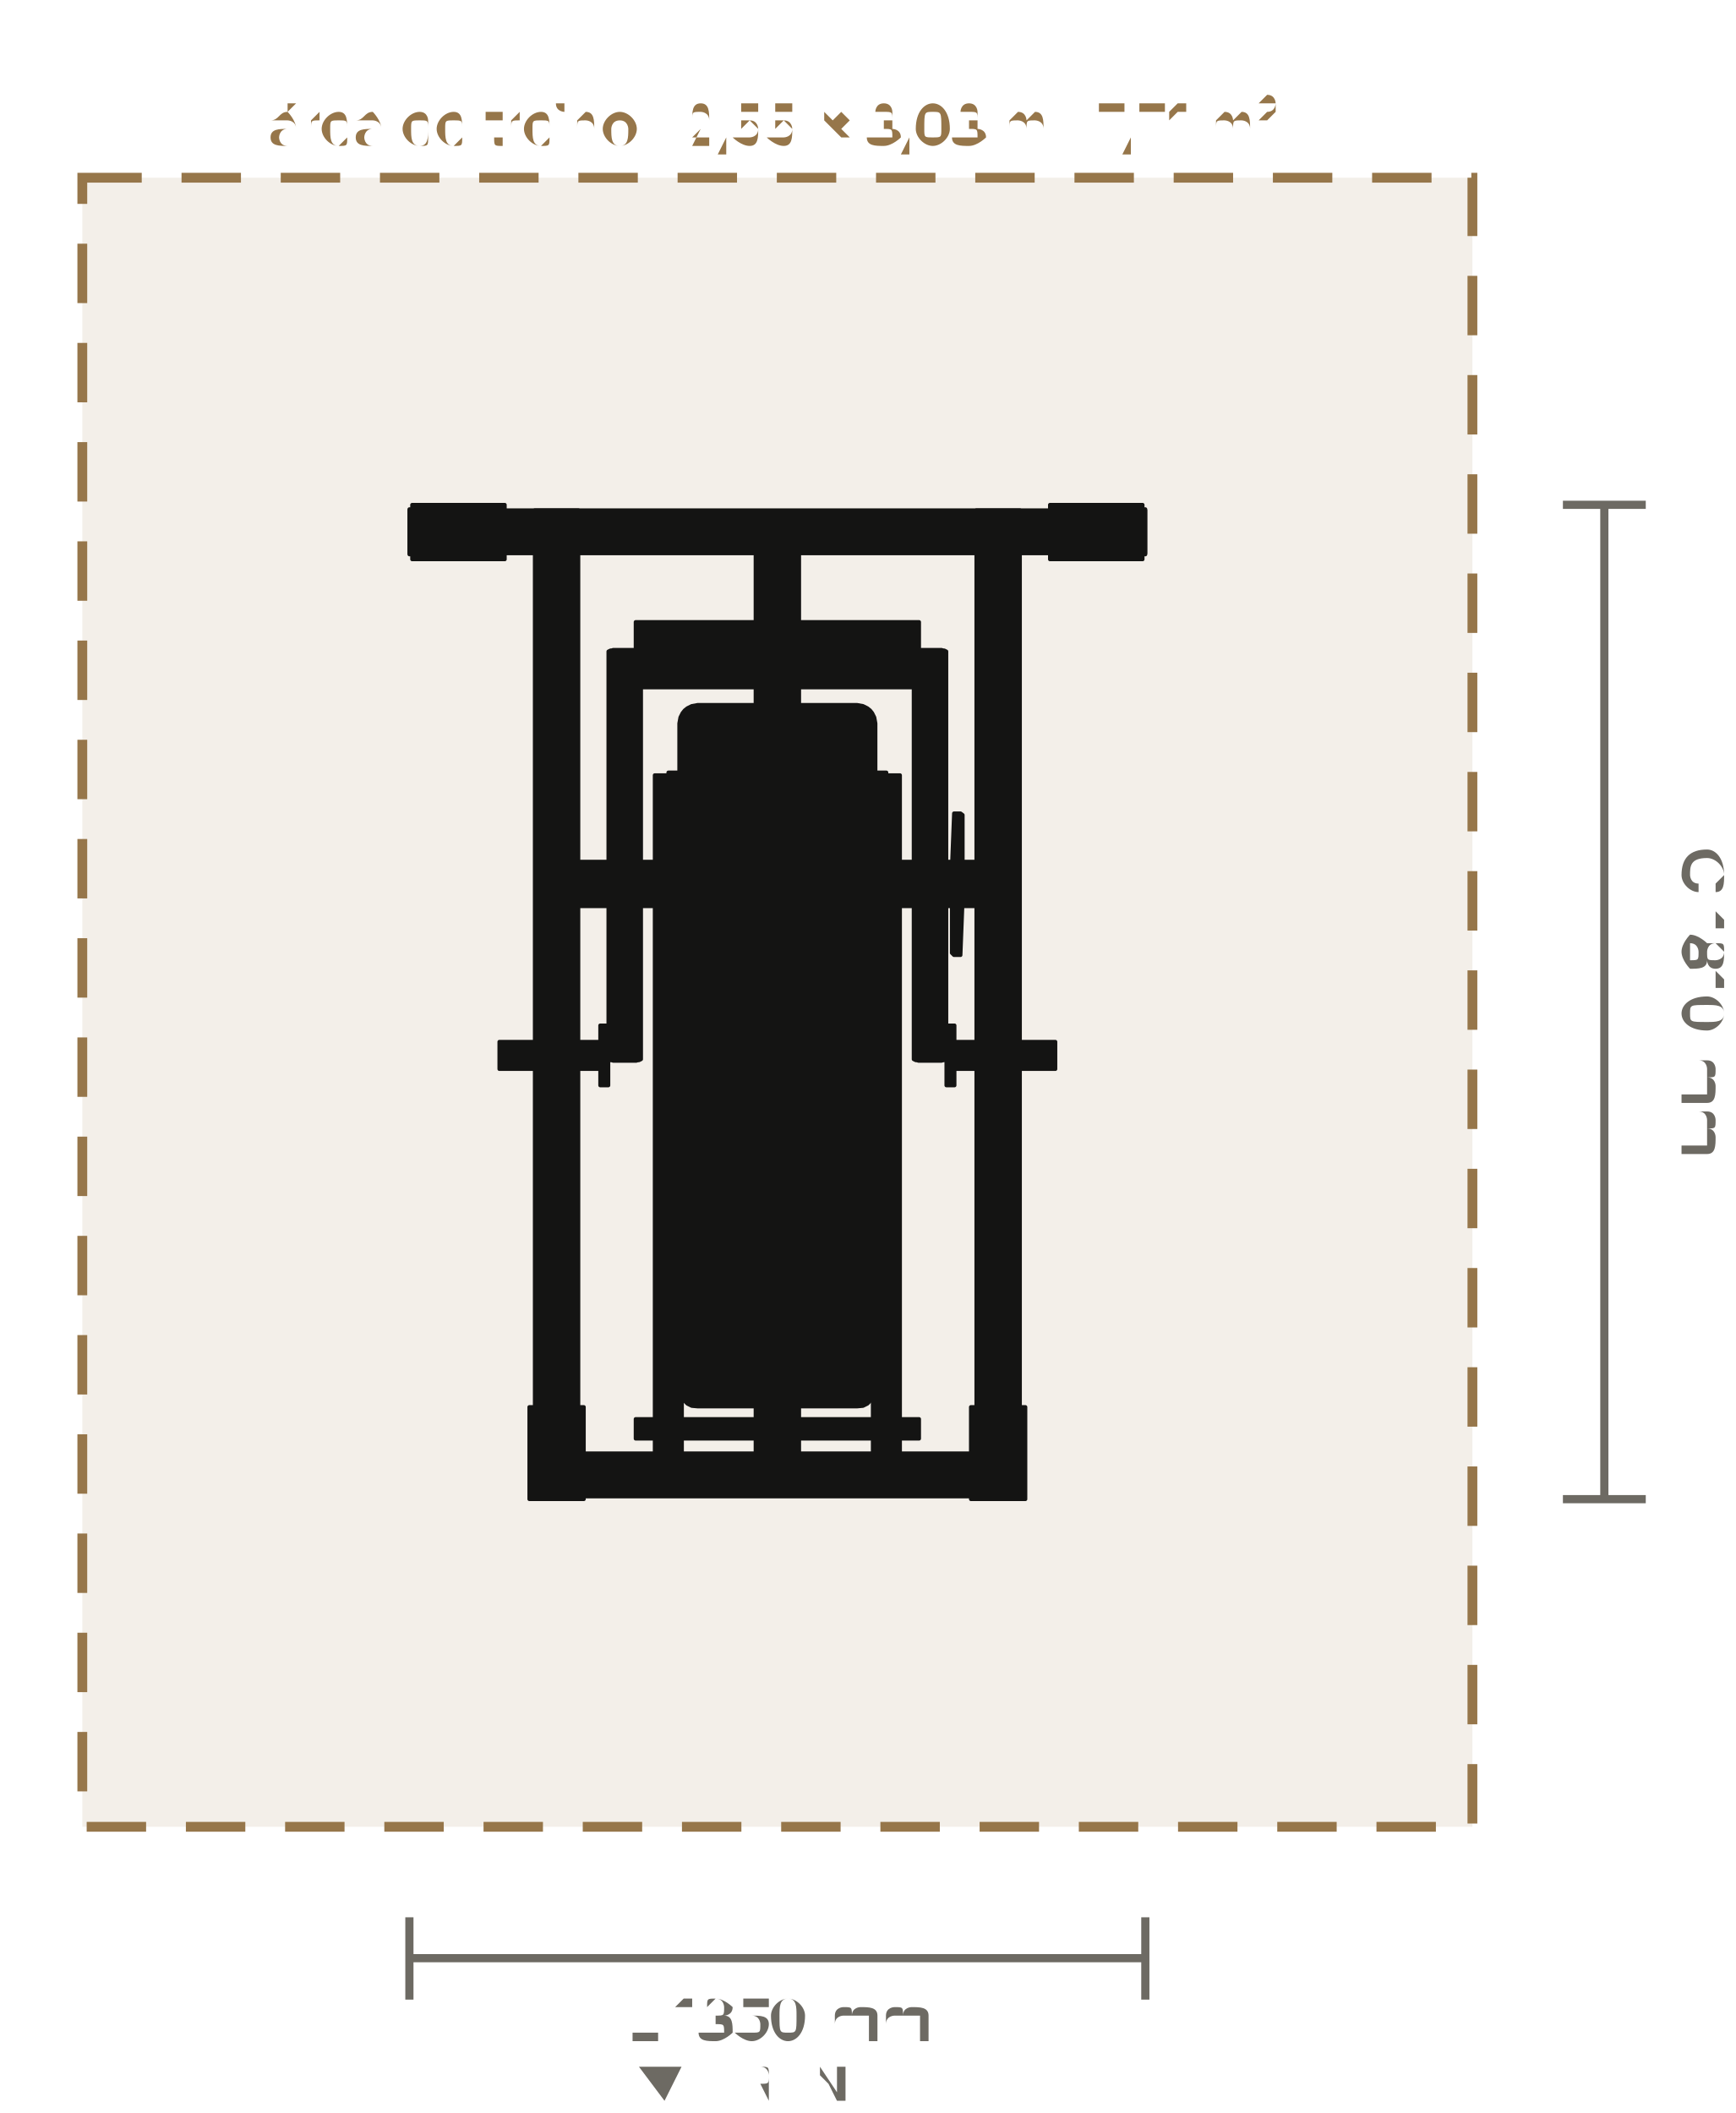
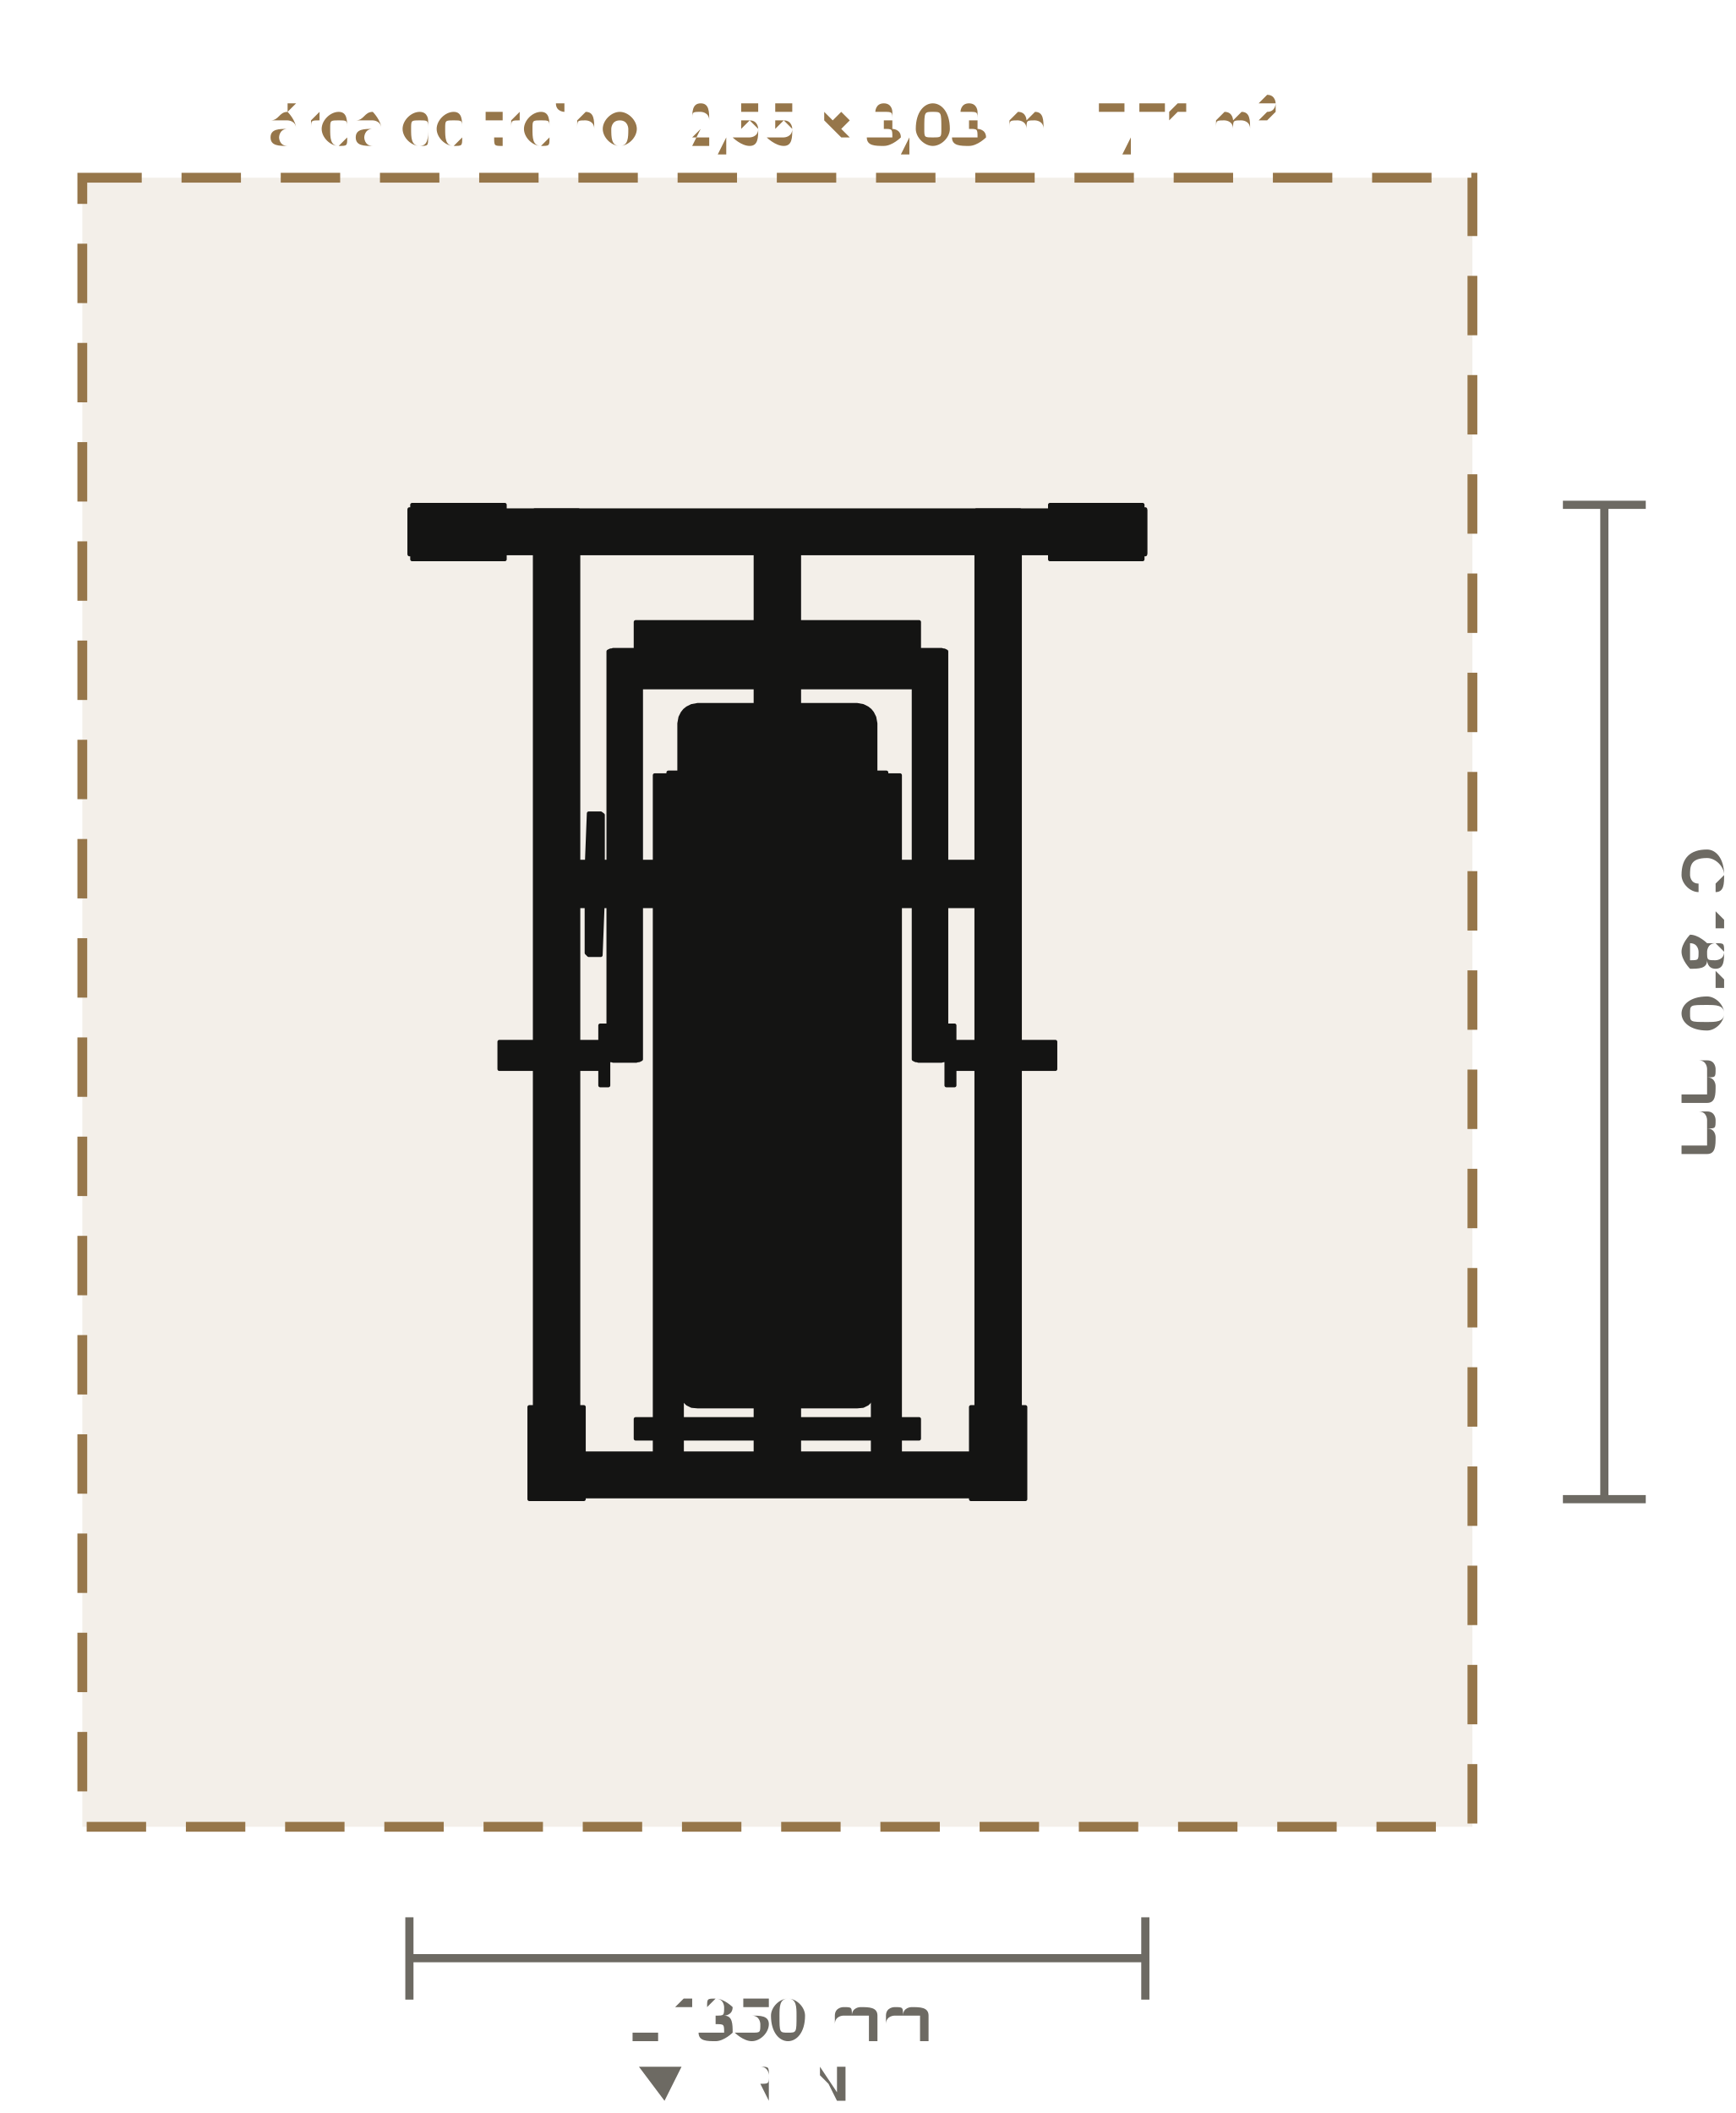
<svg xmlns="http://www.w3.org/2000/svg" viewBox="-1.426 -1.838 3.183 3.876" role="img" aria-label="Planta do Mesa Flexora de Peso Livre (LD-A021): 1350 × 1825 mm, com 60 cm de área de treino em volta" data-equipment="LD-A021" data-unit="m">
  <rect class="eq-zone" x="-1.275" y="-1.512" width="2.55" height="3.025" style="fill:#96764a;fill-opacity:.12;stroke:#96764a;stroke-width:0.018;stroke-dasharray:0.109 0.073" />
  <text class="eq-zone-label" x="0" y="-1.567" style="font-family:Barlow,Inter,Arial,sans-serif;font-size:0.103px;fill:#96764a;text-anchor:middle">área de treino · 2,55 × 3,03 m · 7,71 m²</text>
  <g class="eq-parts">
    <polygon class="eq-part" points="-0.445,-0.902 -0.365,-0.902 -0.365,0.907 -0.445,0.907" style="fill:#141413;stroke:#141413;stroke-width:0.007;stroke-linejoin:round" />
    <polygon class="eq-part" points="-0.67,-0.912 -0.5,-0.912 -0.5,-0.812 -0.67,-0.812" style="fill:#141413;stroke:#141413;stroke-width:0.007;stroke-linejoin:round" />
+     <polygon class="eq-part" points="-0.651,-0.863 -0.651,-0.865 -0.649,-0.868 -0.648,-0.87 -0.645,-0.872 -0.643,-0.873 -0.64,-0.874 -0.637,-0.873 -0.634,-0.872 -0.632,-0.87 -0.63,-0.868 -0.629,-0.865 -0.629,-0.863 -0.629,-0.86 -0.63,-0.857 -0.632,-0.855 -0.634,-0.853 -0.637,-0.852 -0.64,-0.852 -0.643,-0.852 -0.645,-0.853 -0.648,-0.855 -0.649,-0.857 -0.651,-0.86" style="fill:#141413;stroke:#141413;stroke-width:0.007;stroke-linejoin:round" />
+     <polygon class="eq-part" points="-0.541,-0.863 -0.541,-0.865 -0.539,-0.868 -0.538,-0.87 -0.535,-0.872 -0.533,-0.873 -0.53,-0.874 -0.527,-0.873 -0.524,-0.872 -0.522,-0.87 -0.52,-0.868 -0.519,-0.865 -0.519,-0.863 -0.519,-0.86 -0.52,-0.857 -0.522,-0.855 -0.524,-0.853 -0.527,-0.852 -0.53,-0.852 -0.533,-0.852 -0.535,-0.853 -0.538,-0.855 -0.539,-0.857 -0.541,-0.86" style="fill:#141413;stroke:#141413;stroke-width:0.007;stroke-linejoin:round" />
    <polygon class="eq-part" points="-0.455,0.743 -0.355,0.743 -0.355,0.912 -0.455,0.912" style="fill:#141413;stroke:#141413;stroke-width:0.007;stroke-linejoin:round" />
+     <polygon class="eq-part" points="-0.416,0.772 -0.416,0.77 -0.414,0.767 -0.413,0.765 -0.41,0.763 -0.408,0.762 -0.405,0.761 -0.402,0.762 -0.4,0.763 -0.397,0.765 -0.396,0.767 -0.394,0.77 -0.394,0.772 -0.394,0.775 -0.396,0.778 -0.397,0.78 -0.4,0.782 -0.402,0.783 -0.405,0.783 -0.408,0.783 -0.41,0.782 -0.413,0.78 -0.414,0.778 -0.416,0.775" style="fill:#141413;stroke:#141413;stroke-width:0.007;stroke-linejoin:round" />
+     <polygon class="eq-part" points="-0.416,0.882 -0.416,0.88 -0.414,0.877 -0.413,0.875 -0.41,0.873 -0.408,0.872 -0.405,0.872 -0.402,0.872 -0.4,0.873 -0.397,0.875 -0.396,0.877 -0.394,0.88 -0.394,0.882 -0.394,0.885 -0.396,0.888 -0.397,0.89 -0.4,0.892 -0.402,0.893 -0.405,0.893 -0.408,0.893 -0.41,0.892 -0.413,0.89 -0.414,0.888 -0.416,0.885" style="fill:#141413;stroke:#141413;stroke-width:0.007;stroke-linejoin:round" />
    <polygon class="eq-part" points="-0.675,-0.904 -0.663,-0.904 -0.663,-0.821 -0.675,-0.821" style="fill:#141413;stroke:#141413;stroke-width:0.007;stroke-linejoin:round" />
    <polygon class="eq-part" points="-0.447,0.895 -0.363,0.895 -0.363,0.907 -0.447,0.907" style="fill:#141413;stroke:#141413;stroke-width:0.007;stroke-linejoin:round" />
    <polygon class="eq-part" points="0.365,-0.902 0.445,-0.902 0.445,0.907 0.365,0.907" style="fill:#141413;stroke:#141413;stroke-width:0.007;stroke-linejoin:round" />
    <polygon class="eq-part" points="0.5,-0.912 0.67,-0.912 0.67,-0.812 0.5,-0.812" style="fill:#141413;stroke:#141413;stroke-width:0.007;stroke-linejoin:round" />
+     <polygon class="eq-part" points="0.519,-0.863 0.519,-0.865 0.52,-0.868 0.522,-0.87 0.524,-0.872 0.527,-0.873 0.53,-0.874 0.533,-0.873 0.535,-0.872 0.538,-0.87 0.539,-0.868 0.541,-0.865 0.541,-0.863 0.541,-0.86 0.539,-0.857 0.538,-0.855 0.535,-0.853 0.533,-0.852 0.53,-0.852 0.527,-0.852 0.524,-0.853 0.522,-0.855 0.52,-0.857 0.519,-0.86" style="fill:#141413;stroke:#141413;stroke-width:0.007;stroke-linejoin:round" />
+     <polygon class="eq-part" points="0.629,-0.863 0.629,-0.865 0.63,-0.868 0.632,-0.87 0.634,-0.872 0.637,-0.873 0.64,-0.874 0.643,-0.873 0.645,-0.872 0.648,-0.87 0.649,-0.868 0.651,-0.865 0.651,-0.863 0.651,-0.86 0.649,-0.857 0.648,-0.855 0.645,-0.853 0.643,-0.852 0.64,-0.852 0.637,-0.852 0.634,-0.853 0.632,-0.855 0.63,-0.857 0.629,-0.86" style="fill:#141413;stroke:#141413;stroke-width:0.007;stroke-linejoin:round" />
    <polygon class="eq-part" points="0.355,0.743 0.455,0.743 0.455,0.912 0.355,0.912" style="fill:#141413;stroke:#141413;stroke-width:0.007;stroke-linejoin:round" />
+     <polygon class="eq-part" points="0.394,0.772 0.394,0.77 0.396,0.767 0.397,0.765 0.4,0.763 0.402,0.762 0.405,0.761 0.408,0.762 0.41,0.763 0.413,0.765 0.414,0.767 0.416,0.77 0.416,0.772 0.416,0.775 0.414,0.778 0.413,0.78 0.41,0.782 0.408,0.783 0.405,0.783 0.402,0.783 0.4,0.782 0.397,0.78 0.396,0.778 0.394,0.775" style="fill:#141413;stroke:#141413;stroke-width:0.007;stroke-linejoin:round" />
+     <polygon class="eq-part" points="0.394,0.882 0.394,0.88 0.396,0.877 0.397,0.875 0.4,0.873 0.402,0.872 0.405,0.872 0.408,0.872 0.41,0.873 0.413,0.875 0.414,0.877 0.416,0.88 0.416,0.882 0.416,0.885 0.414,0.888 0.413,0.89 0.41,0.892 0.408,0.893 0.405,0.893 0.402,0.893 0.4,0.892 0.397,0.89 0.396,0.888 0.394,0.885" style="fill:#141413;stroke:#141413;stroke-width:0.007;stroke-linejoin:round" />
    <polygon class="eq-part" points="0.663,-0.904 0.675,-0.904 0.675,-0.821 0.663,-0.821" style="fill:#141413;stroke:#141413;stroke-width:0.007;stroke-linejoin:round" />
    <polygon class="eq-part" points="0.363,0.895 0.447,0.895 0.447,0.907 0.363,0.907" style="fill:#141413;stroke:#141413;stroke-width:0.007;stroke-linejoin:round" />
    <polygon class="eq-part" points="-0.675,-0.902 0.675,-0.902 0.675,-0.823 -0.675,-0.823" style="fill:#141413;stroke:#141413;stroke-width:0.007;stroke-linejoin:round" />
    <polygon class="eq-part" points="-0.405,0.828 0.405,0.828 0.405,0.907 -0.405,0.907" style="fill:#141413;stroke:#141413;stroke-width:0.007;stroke-linejoin:round" />
    <polygon class="eq-part" points="-0.04,-0.863 0.04,-0.863 0.04,0.868 -0.04,0.868" style="fill:#141413;stroke:#141413;stroke-width:0.007;stroke-linejoin:round" />
    <polygon class="eq-part" points="-0.18,0.059 -0.178,0.048 -0.174,0.04 -0.17,0.035 -0.165,0.03 -0.157,0.026 -0.146,0.025 0.146,0.025 0.157,0.026 0.165,0.03 0.17,0.035 0.174,0.04 0.178,0.048 0.18,0.059 0.18,0.708 0.178,0.719 0.174,0.727 0.17,0.732 0.165,0.737 0.157,0.741 0.146,0.742 -0.146,0.742 -0.157,0.741 -0.165,0.737 -0.17,0.732 -0.174,0.727 -0.178,0.719 -0.18,0.708" style="fill:#141413;stroke:#141413;stroke-width:0.007;stroke-linejoin:round" />
    <polygon class="eq-part" points="-0.18,-0.511 -0.178,-0.522 -0.174,-0.53 -0.17,-0.535 -0.165,-0.539 -0.157,-0.543 -0.146,-0.545 0.146,-0.545 0.157,-0.543 0.165,-0.539 0.17,-0.535 0.174,-0.53 0.178,-0.522 0.18,-0.511 0.18,0.038 0.178,0.049 0.174,0.057 0.17,0.062 0.165,0.066 0.157,0.07 0.146,0.072 -0.146,0.072 -0.157,0.07 -0.165,0.066 -0.17,0.062 -0.174,0.057 -0.178,0.049 -0.18,0.038" style="fill:#141413;stroke:#141413;stroke-width:0.007;stroke-linejoin:round" />
    <polygon class="eq-part" points="-0.03,-0.516 0.03,-0.516 0.03,0.683 -0.03,0.683" style="fill:#141413;stroke:#141413;stroke-width:0.007;stroke-linejoin:round" />
    <polygon class="eq-part" points="-0.035,0.51 -0.035,0.507 -0.033,0.504 -0.032,0.502 -0.029,0.5 -0.026,0.499 -0.023,0.498 0.023,0.498 0.026,0.499 0.029,0.5 0.032,0.502 0.033,0.504 0.035,0.507 0.035,0.51 0.035,0.556 0.035,0.56 0.033,0.562 0.032,0.565 0.029,0.567 0.026,0.568 0.023,0.569 -0.023,0.569 -0.026,0.568 -0.029,0.567 -0.032,0.565 -0.033,0.562 -0.035,0.56 -0.035,0.556" style="fill:#141413;stroke:#141413;stroke-width:0.007;stroke-linejoin:round" />
    <polygon class="eq-part" points="-0.035,-0.289 -0.035,-0.293 -0.033,-0.295 -0.032,-0.298 -0.029,-0.3 -0.026,-0.301 -0.023,-0.301 0.023,-0.301 0.026,-0.301 0.029,-0.3 0.032,-0.298 0.033,-0.295 0.035,-0.293 0.035,-0.289 0.035,-0.243 0.035,-0.24 0.033,-0.237 0.032,-0.235 0.029,-0.233 0.026,-0.232 0.023,-0.232 -0.023,-0.232 -0.026,-0.232 -0.029,-0.233 -0.032,-0.235 -0.033,-0.237 -0.035,-0.24 -0.035,-0.243" style="fill:#141413;stroke:#141413;stroke-width:0.007;stroke-linejoin:round" />
    <polygon class="eq-part" points="-0.225,-0.416 -0.175,-0.416 -0.175,0.829 -0.177,0.835 -0.181,0.839 -0.187,0.84 -0.213,0.84 -0.219,0.839 -0.223,0.835 -0.225,0.829" style="fill:#141413;stroke:#141413;stroke-width:0.007;stroke-linejoin:round" />
    <polygon class="eq-part" points="0.175,-0.416 0.225,-0.416 0.225,0.829 0.223,0.835 0.219,0.839 0.213,0.84 0.187,0.84 0.181,0.839 0.177,0.835 0.175,0.829" style="fill:#141413;stroke:#141413;stroke-width:0.007;stroke-linejoin:round" />
    <polygon class="eq-part" points="-0.2,-0.421 0.2,-0.421 0.2,-0.371 -0.2,-0.371" style="fill:#141413;stroke:#141413;stroke-width:0.007;stroke-linejoin:round" />
    <polygon class="eq-part" points="-0.02,0.676 -0.02,0.674 -0.019,0.673 -0.017,0.671 -0.015,0.67 -0.013,0.67 -0.01,0.669 0.01,0.669 0.013,0.67 0.015,0.67 0.017,0.671 0.019,0.673 0.02,0.674 0.02,0.676 0.02,0.791 0.02,0.793 0.019,0.794 0.017,0.796 0.015,0.797 0.013,0.797 0.01,0.798 -0.01,0.798 -0.013,0.797 -0.015,0.797 -0.017,0.796 -0.019,0.794 -0.02,0.793 -0.02,0.791" style="fill:#141413;stroke:#141413;stroke-width:0.007;stroke-linejoin:round" />
    <polygon class="eq-part" points="-0.26,0.765 0.26,0.765 0.26,0.801 -0.26,0.801" style="fill:#141413;stroke:#141413;stroke-width:0.007;stroke-linejoin:round" />
    <polygon class="eq-part" points="-0.04,-0.257 0.04,-0.257 0.04,-0.176 -0.04,-0.176" style="fill:#141413;stroke:#141413;stroke-width:0.007;stroke-linejoin:round" />
-     <polygon class="eq-part" points="0.32,-0.244 0.324,-0.346 0.336,-0.346 0.34,-0.343 0.34,-0.189 0.336,-0.086 0.324,-0.086 0.32,-0.09" style="fill:#141413;stroke:#141413;stroke-width:0.007;stroke-linejoin:round" />
+     <polygon class="eq-part" points="-0.35,-0.244 -0.346,-0.346 -0.324,-0.346 -0.32,-0.343 -0.32,-0.189 -0.324,-0.086 -0.346,-0.086 -0.35,-0.09" style="fill:#141413;stroke:#141413;stroke-width:0.007;stroke-linejoin:round" />
    <polygon class="eq-part" points="0.25,-0.642 0.25,-0.643 0.252,-0.644 0.254,-0.645 0.256,-0.645 0.259,-0.646 0.262,-0.646 0.298,-0.646 0.301,-0.646 0.304,-0.645 0.306,-0.645 0.308,-0.644 0.31,-0.643 0.31,-0.642 0.31,-0.211 0.31,-0.21 0.308,-0.209 0.306,-0.208 0.304,-0.207 0.301,-0.207 0.298,-0.207 0.262,-0.207 0.259,-0.207 0.256,-0.207 0.254,-0.208 0.252,-0.209 0.25,-0.21 0.25,-0.211" style="fill:#141413;stroke:#141413;stroke-width:0.007;stroke-linejoin:round" />
    <polygon class="eq-part" points="0.25,-0.222 0.25,-0.223 0.252,-0.224 0.254,-0.225 0.256,-0.226 0.259,-0.226 0.262,-0.226 0.298,-0.226 0.301,-0.226 0.304,-0.226 0.306,-0.225 0.308,-0.224 0.31,-0.223 0.31,-0.222 0.31,0.104 0.31,0.105 0.308,0.106 0.306,0.107 0.304,0.107 0.301,0.108 0.298,0.108 0.262,0.108 0.259,0.108 0.256,0.107 0.254,0.107 0.252,0.106 0.25,0.105 0.25,0.104" style="fill:#141413;stroke:#141413;stroke-width:0.007;stroke-linejoin:round" />
    <polygon class="eq-part" points="0.31,0.043 0.325,0.043 0.325,0.153 0.31,0.153" style="fill:#141413;stroke:#141413;stroke-width:0.007;stroke-linejoin:round" />
    <polygon class="eq-part" points="0.325,0.073 0.51,0.073 0.51,0.123 0.325,0.123" style="fill:#141413;stroke:#141413;stroke-width:0.007;stroke-linejoin:round" />
    <polygon class="eq-part" points="-0.31,-0.642 -0.31,-0.643 -0.308,-0.644 -0.306,-0.645 -0.304,-0.645 -0.301,-0.646 -0.298,-0.646 -0.262,-0.646 -0.259,-0.646 -0.256,-0.645 -0.254,-0.645 -0.252,-0.644 -0.25,-0.643 -0.25,-0.642 -0.25,-0.211 -0.25,-0.21 -0.252,-0.209 -0.254,-0.208 -0.256,-0.207 -0.259,-0.207 -0.262,-0.207 -0.298,-0.207 -0.301,-0.207 -0.304,-0.207 -0.306,-0.208 -0.308,-0.209 -0.31,-0.21 -0.31,-0.211" style="fill:#141413;stroke:#141413;stroke-width:0.007;stroke-linejoin:round" />
    <polygon class="eq-part" points="-0.31,-0.222 -0.31,-0.223 -0.308,-0.224 -0.306,-0.225 -0.304,-0.226 -0.301,-0.226 -0.298,-0.226 -0.262,-0.226 -0.259,-0.226 -0.256,-0.226 -0.254,-0.225 -0.252,-0.224 -0.25,-0.223 -0.25,-0.222 -0.25,0.104 -0.25,0.105 -0.252,0.106 -0.254,0.107 -0.256,0.107 -0.259,0.108 -0.262,0.108 -0.298,0.108 -0.301,0.108 -0.304,0.107 -0.306,0.107 -0.308,0.106 -0.31,0.105 -0.31,0.104" style="fill:#141413;stroke:#141413;stroke-width:0.007;stroke-linejoin:round" />
    <polygon class="eq-part" points="-0.325,0.043 -0.31,0.043 -0.31,0.153 -0.325,0.153" style="fill:#141413;stroke:#141413;stroke-width:0.007;stroke-linejoin:round" />
    <polygon class="eq-part" points="-0.51,0.073 -0.325,0.073 -0.325,0.123 -0.51,0.123" style="fill:#141413;stroke:#141413;stroke-width:0.007;stroke-linejoin:round" />
    <polygon class="eq-part" points="-0.28,-0.239 0.28,-0.239 0.28,-0.194 -0.28,-0.194" style="fill:#141413;stroke:#141413;stroke-width:0.007;stroke-linejoin:round" />
    <polygon class="eq-part" points="-0.26,-0.697 0.26,-0.697 0.26,-0.577 -0.26,-0.577" style="fill:#141413;stroke:#141413;stroke-width:0.007;stroke-linejoin:round" />
    <polygon class="eq-part" points="-0.395,-0.244 -0.393,-0.251 -0.389,-0.255 -0.383,-0.257 0.383,-0.257 0.389,-0.255 0.393,-0.251 0.395,-0.244 0.395,-0.189 0.393,-0.182 0.389,-0.178 0.383,-0.176 -0.383,-0.176 -0.389,-0.178 -0.393,-0.182 -0.395,-0.189" style="fill:#141413;stroke:#141413;stroke-width:0.007;stroke-linejoin:round" />
    <polygon class="eq-part" points="-0.405,-0.257 0.405,-0.257 0.405,-0.176 -0.405,-0.176" style="fill:#141413;stroke:#141413;stroke-width:0.007;stroke-linejoin:round" />
    <polygon class="eq-part" points="0.395,-0.296 0.407,-0.296 0.407,-0.137 0.395,-0.137" style="fill:#141413;stroke:#141413;stroke-width:0.007;stroke-linejoin:round" />
    <polygon class="eq-part" points="0.407,-0.278 0.415,-0.278 0.415,-0.256 0.407,-0.256" style="fill:#141413;stroke:#141413;stroke-width:0.007;stroke-linejoin:round" />
    <polygon class="eq-part" points="0.407,-0.177 0.415,-0.177 0.415,-0.155 0.407,-0.155" style="fill:#141413;stroke:#141413;stroke-width:0.007;stroke-linejoin:round" />
    <polygon class="eq-part" points="-0.407,-0.296 -0.395,-0.296 -0.395,-0.137 -0.407,-0.137" style="fill:#141413;stroke:#141413;stroke-width:0.007;stroke-linejoin:round" />
    <polygon class="eq-part" points="-0.415,-0.278 -0.407,-0.278 -0.407,-0.256 -0.415,-0.256" style="fill:#141413;stroke:#141413;stroke-width:0.007;stroke-linejoin:round" />
    <polygon class="eq-part" points="-0.415,-0.177 -0.407,-0.177 -0.407,-0.155 -0.415,-0.155" style="fill:#141413;stroke:#141413;stroke-width:0.007;stroke-linejoin:round" />
  </g>
  <line class="eq-dim" x1="-0.675" y1="1.754" x2="0.675" y2="1.754" style="stroke:#6d6a63;stroke-width:0.015" />
  <line class="eq-dim" x1="-0.675" y1="1.679" x2="-0.675" y2="1.83" style="stroke:#6d6a63;stroke-width:0.015" />
  <line class="eq-dim" x1="0.675" y1="1.679" x2="0.675" y2="1.83" style="stroke:#6d6a63;stroke-width:0.015" />
  <text class="eq-text" x="0" y="1.907" style="font-family:Barlow,Inter,Arial,sans-serif;font-size:0.109px;fill:#6d6a63;text-anchor:middle">L 1350 mm</text>
  <line class="eq-dim" x1="1.517" y1="-0.912" x2="1.517" y2="0.912" style="stroke:#6d6a63;stroke-width:0.015" />
  <line class="eq-dim" x1="1.441" y1="-0.912" x2="1.593" y2="-0.912" style="stroke:#6d6a63;stroke-width:0.015" />
  <line class="eq-dim" x1="1.441" y1="0.912" x2="1.593" y2="0.912" style="stroke:#6d6a63;stroke-width:0.015" />
  <text class="eq-text" x="1.659" y="0" transform="rotate(90 1.6586 0)" style="font-family:Barlow,Inter,Arial,sans-serif;font-size:0.109px;fill:#6d6a63;text-anchor:middle">C 1810 mm</text>
  <text class="eq-text" x="0" y="2.016" style="font-family:Barlow,Inter,Arial,sans-serif;font-size:0.109px;fill:#6d6a63;text-anchor:middle;font-size:0.087px;letter-spacing:.1em">▼ FRENTE</text>
</svg>
